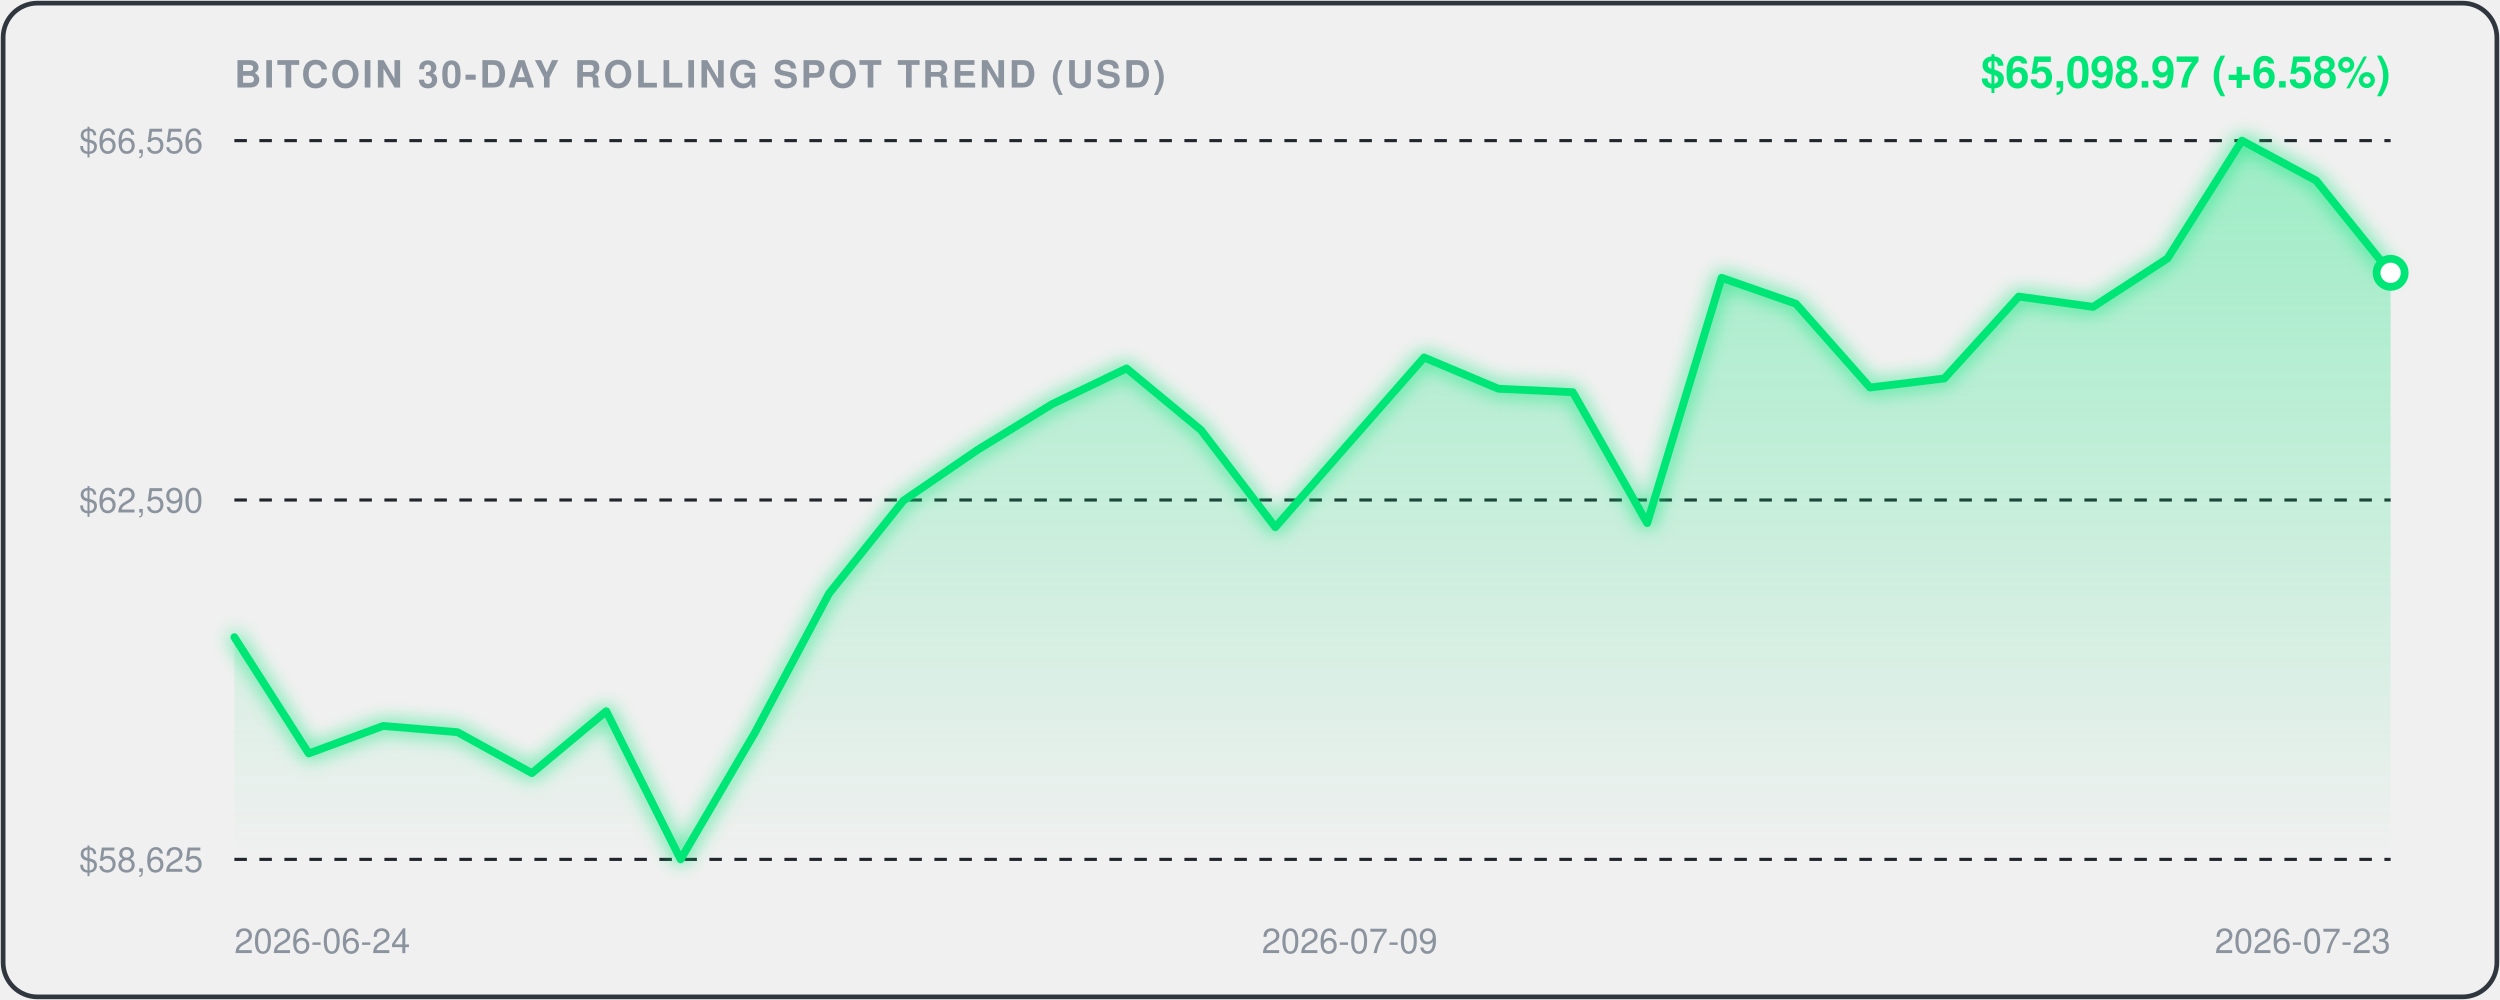
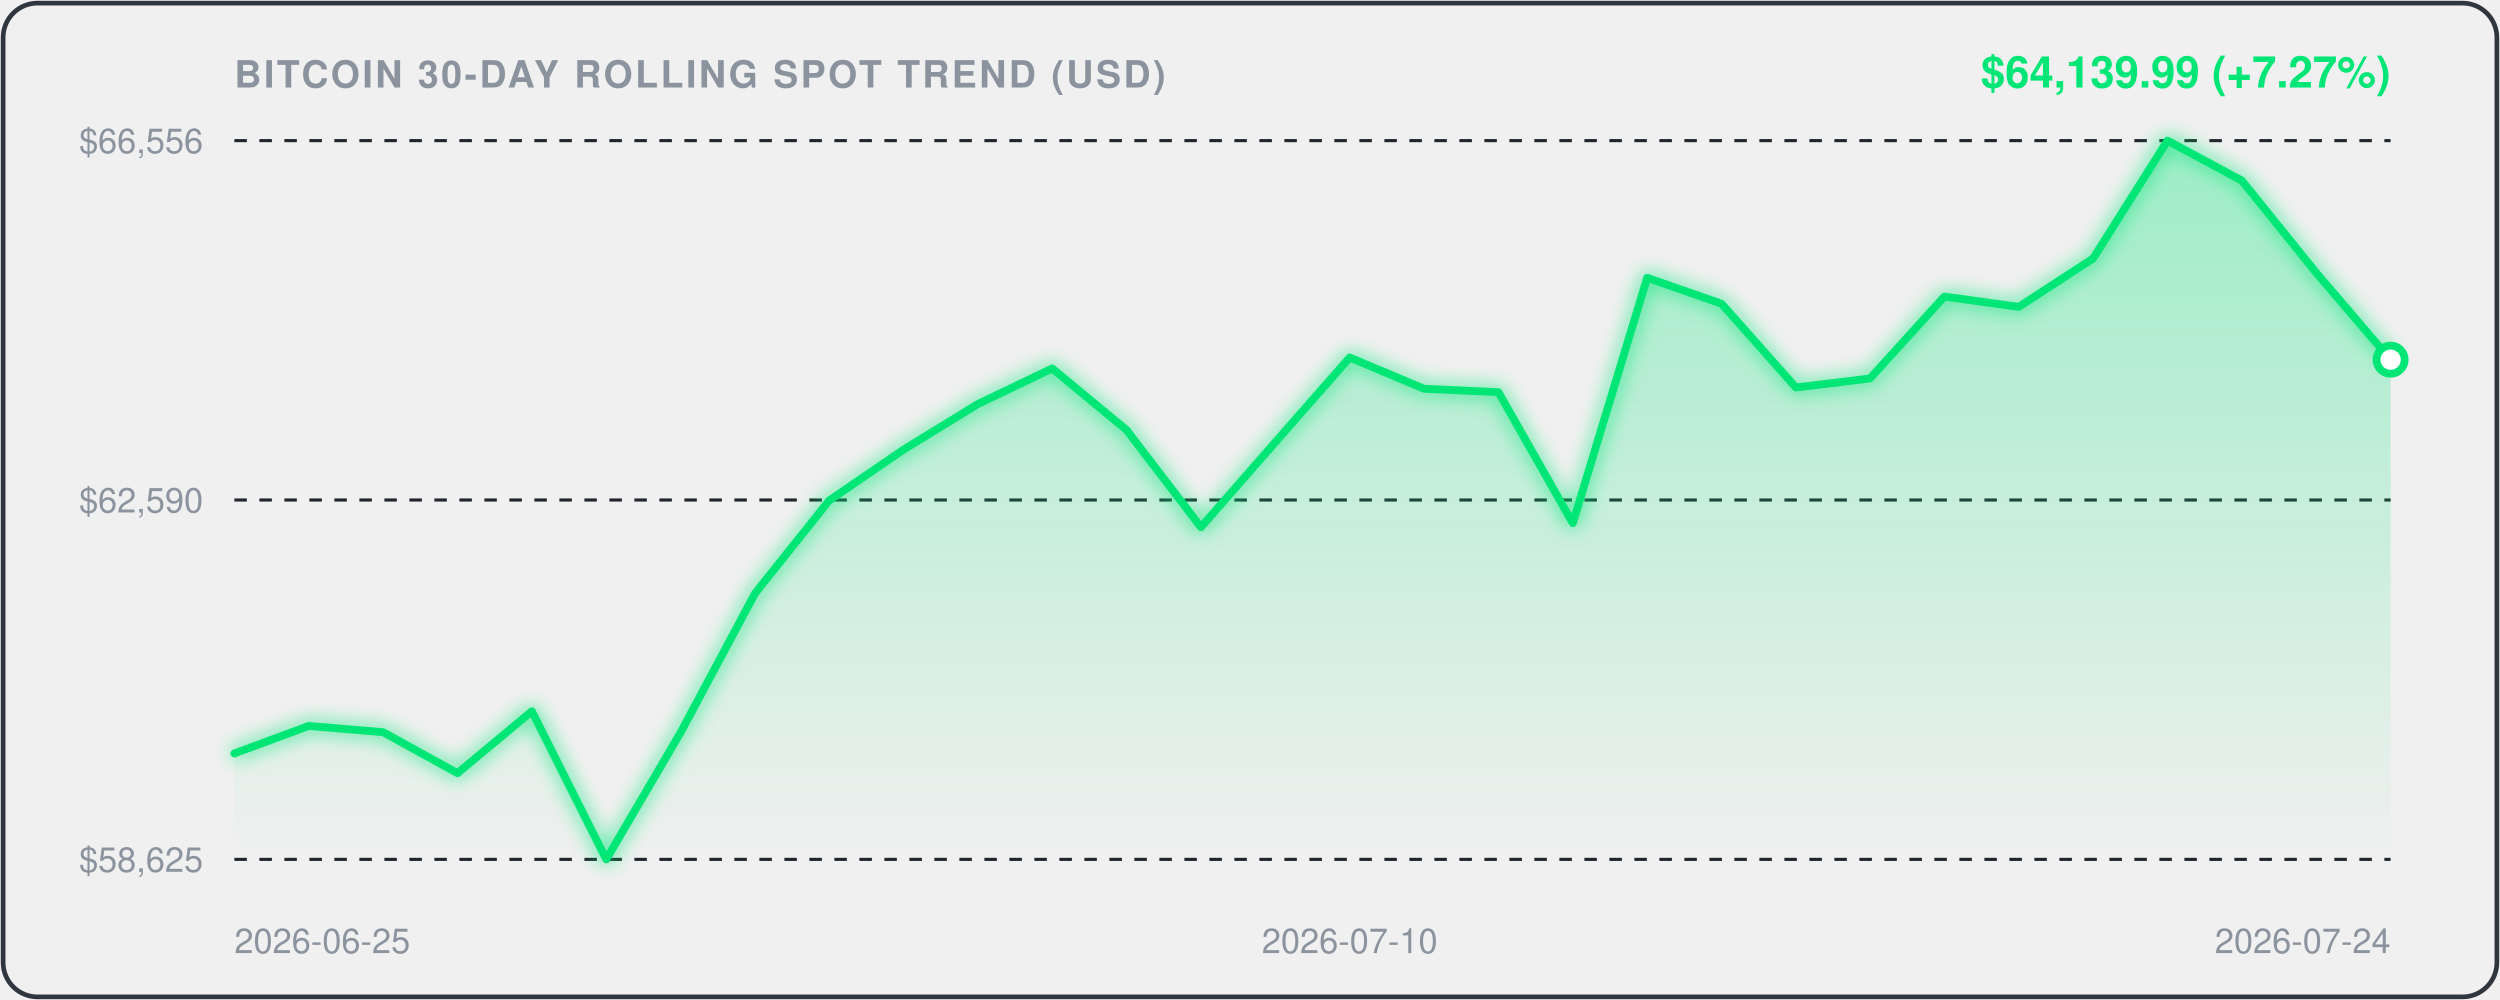
<svg xmlns="http://www.w3.org/2000/svg" viewBox="0 0 800 320" width="100%" height="100%" style="background:#0d1117;border-radius:12px;font-family:-apple-system,BlinkMacSystemFont,'Segoe UI',Helvetica,Arial,sans-serif;">
  <defs>
    <linearGradient id="areaGrad" x1="0" y1="0" x2="0" y2="1">
      <stop offset="0%" stop-color="rgba(0, 230, 118, 0.35)" />
      <stop offset="100%" stop-color="rgba(0, 230, 118, 0.0)" />
    </linearGradient>
    <filter id="glow" x="-20%" y="-20%" width="140%" height="140%">
      <feGaussianBlur stdDeviation="3" result="blur" />
      <feComposite in="SourceGraphic" in2="blur" operator="over" />
    </filter>
  </defs>
  <rect x="1" y="1" width="798" height="318" rx="11" fill="none" stroke="#30363d" stroke-width="1.5" />
  <text x="75" y="28" fill="#8b949e" font-size="12" font-weight="600" letter-spacing="0.8">BITCOIN 30-DAY ROLLING SPOT TREND (USD)</text>
-   <text x="765" y="28" text-anchor="end" fill="#00E676" font-size="14" font-weight="700">$65,098.97 (+6.58%)</text>
+   <text x="765" y="28" text-anchor="end" fill="#00E676" font-size="14" font-weight="700">$64,139.99 (+7.27%)</text>
  <line x1="75" y1="45" x2="765" y2="45" stroke="#21262d" stroke-width="1" stroke-dasharray="4,4" />
  <text x="65" y="49" text-anchor="end" fill="#8b949e" font-size="11">$66,556</text>
  <line x1="75" y1="160.0" x2="765" y2="160.0" stroke="#21262d" stroke-width="1" stroke-dasharray="4,4" />
  <text x="65" y="164.0" text-anchor="end" fill="#8b949e" font-size="11">$62,590</text>
  <line x1="75" y1="275" x2="765" y2="275" stroke="#21262d" stroke-width="1" stroke-dasharray="4,4" />
  <text x="65" y="279" text-anchor="end" fill="#8b949e" font-size="11">$58,625</text>
-   <path d="M 75.0,203.9 L 98.8,241.1 L 122.6,232.3 L 146.4,234.3 L 170.2,247.4 L 194.0,227.6 L 217.8,275.0 L 241.6,234.4 L 265.3,189.9 L 289.1,160.2 L 312.9,143.9 L 336.7,129.3 L 360.5,117.9 L 384.3,137.6 L 408.1,168.7 L 431.9,141.5 L 455.7,114.4 L 479.5,124.4 L 503.3,125.5 L 527.1,167.4 L 550.9,88.9 L 574.7,97.2 L 598.4,124.0 L 622.2,121.1 L 646.0,94.9 L 669.8,98.2 L 693.6,82.7 L 717.4,45.0 L 741.2,57.8 L 765.0,87.3 L 765.0,275.0 L 75.0,275.0 Z" fill="url(#areaGrad)" />
-   <path d="M 75.0,203.9 L 98.8,241.1 L 122.6,232.3 L 146.4,234.3 L 170.2,247.4 L 194.0,227.6 L 217.8,275.0 L 241.6,234.4 L 265.3,189.9 L 289.1,160.2 L 312.9,143.9 L 336.7,129.3 L 360.5,117.9 L 384.3,137.6 L 408.1,168.7 L 431.9,141.5 L 455.7,114.4 L 479.5,124.4 L 503.3,125.5 L 527.1,167.4 L 550.9,88.9 L 574.7,97.2 L 598.4,124.0 L 622.2,121.1 L 646.0,94.9 L 669.8,98.2 L 693.6,82.7 L 717.4,45.0 L 741.2,57.8 L 765.0,87.3" fill="none" stroke="#00E676" stroke-width="2.5" stroke-linecap="round" stroke-linejoin="round" filter="url(#glow)" />
-   <circle cx="765.0" cy="87.3" r="4.5" fill="#ffffff" stroke="#00E676" stroke-width="2.5" />
-   <text x="75.0" y="305" fill="#8b949e" font-size="11" text-anchor="start">2026-06-24</text>
-   <text x="431.9" y="305" fill="#8b949e" font-size="11" text-anchor="middle">2026-07-09</text>
-   <text x="765.0" y="305" fill="#8b949e" font-size="11" text-anchor="end">2026-07-23</text>
+   <path d="M 75.0,241.1 L 98.8,232.3 L 122.6,234.3 L 146.4,247.4 L 170.2,227.6 L 194.0,275.0 L 217.8,234.4 L 241.6,189.9 L 265.3,160.2 L 289.1,143.9 L 312.9,129.3 L 336.7,117.9 L 360.5,137.6 L 384.3,168.7 L 408.1,141.5 L 431.9,114.4 L 455.7,124.4 L 479.5,125.5 L 503.3,167.4 L 527.1,88.9 L 550.9,97.2 L 574.7,124.0 L 598.4,121.1 L 622.2,94.9 L 646.0,98.2 L 669.8,82.7 L 693.6,45.0 L 717.4,57.8 L 741.2,87.3 L 765.0,115.1 L 765.0,275.0 L 75.0,275.0 Z" fill="url(#areaGrad)" />
+   <path d="M 75.0,241.1 L 98.8,232.3 L 122.6,234.3 L 146.4,247.4 L 170.2,227.6 L 194.0,275.0 L 217.8,234.4 L 241.6,189.9 L 265.3,160.2 L 289.1,143.9 L 312.9,129.3 L 336.7,117.9 L 360.5,137.6 L 384.3,168.7 L 408.1,141.5 L 431.9,114.4 L 455.7,124.4 L 479.5,125.5 L 503.3,167.4 L 527.1,88.9 L 550.9,97.2 L 574.7,124.0 L 598.4,121.1 L 622.2,94.9 L 646.0,98.2 L 669.8,82.7 L 693.6,45.0 L 717.4,57.8 L 741.2,87.3 L 765.0,115.1" fill="none" stroke="#00E676" stroke-width="2.5" stroke-linecap="round" stroke-linejoin="round" filter="url(#glow)" />
+   <circle cx="765.0" cy="115.1" r="4.5" fill="#ffffff" stroke="#00E676" stroke-width="2.5" />
+   <text x="75.0" y="305" fill="#8b949e" font-size="11" text-anchor="start">2026-06-25</text>
+   <text x="431.9" y="305" fill="#8b949e" font-size="11" text-anchor="middle">2026-07-10</text>
+   <text x="765.0" y="305" fill="#8b949e" font-size="11" text-anchor="end">2026-07-24</text>
</svg>
